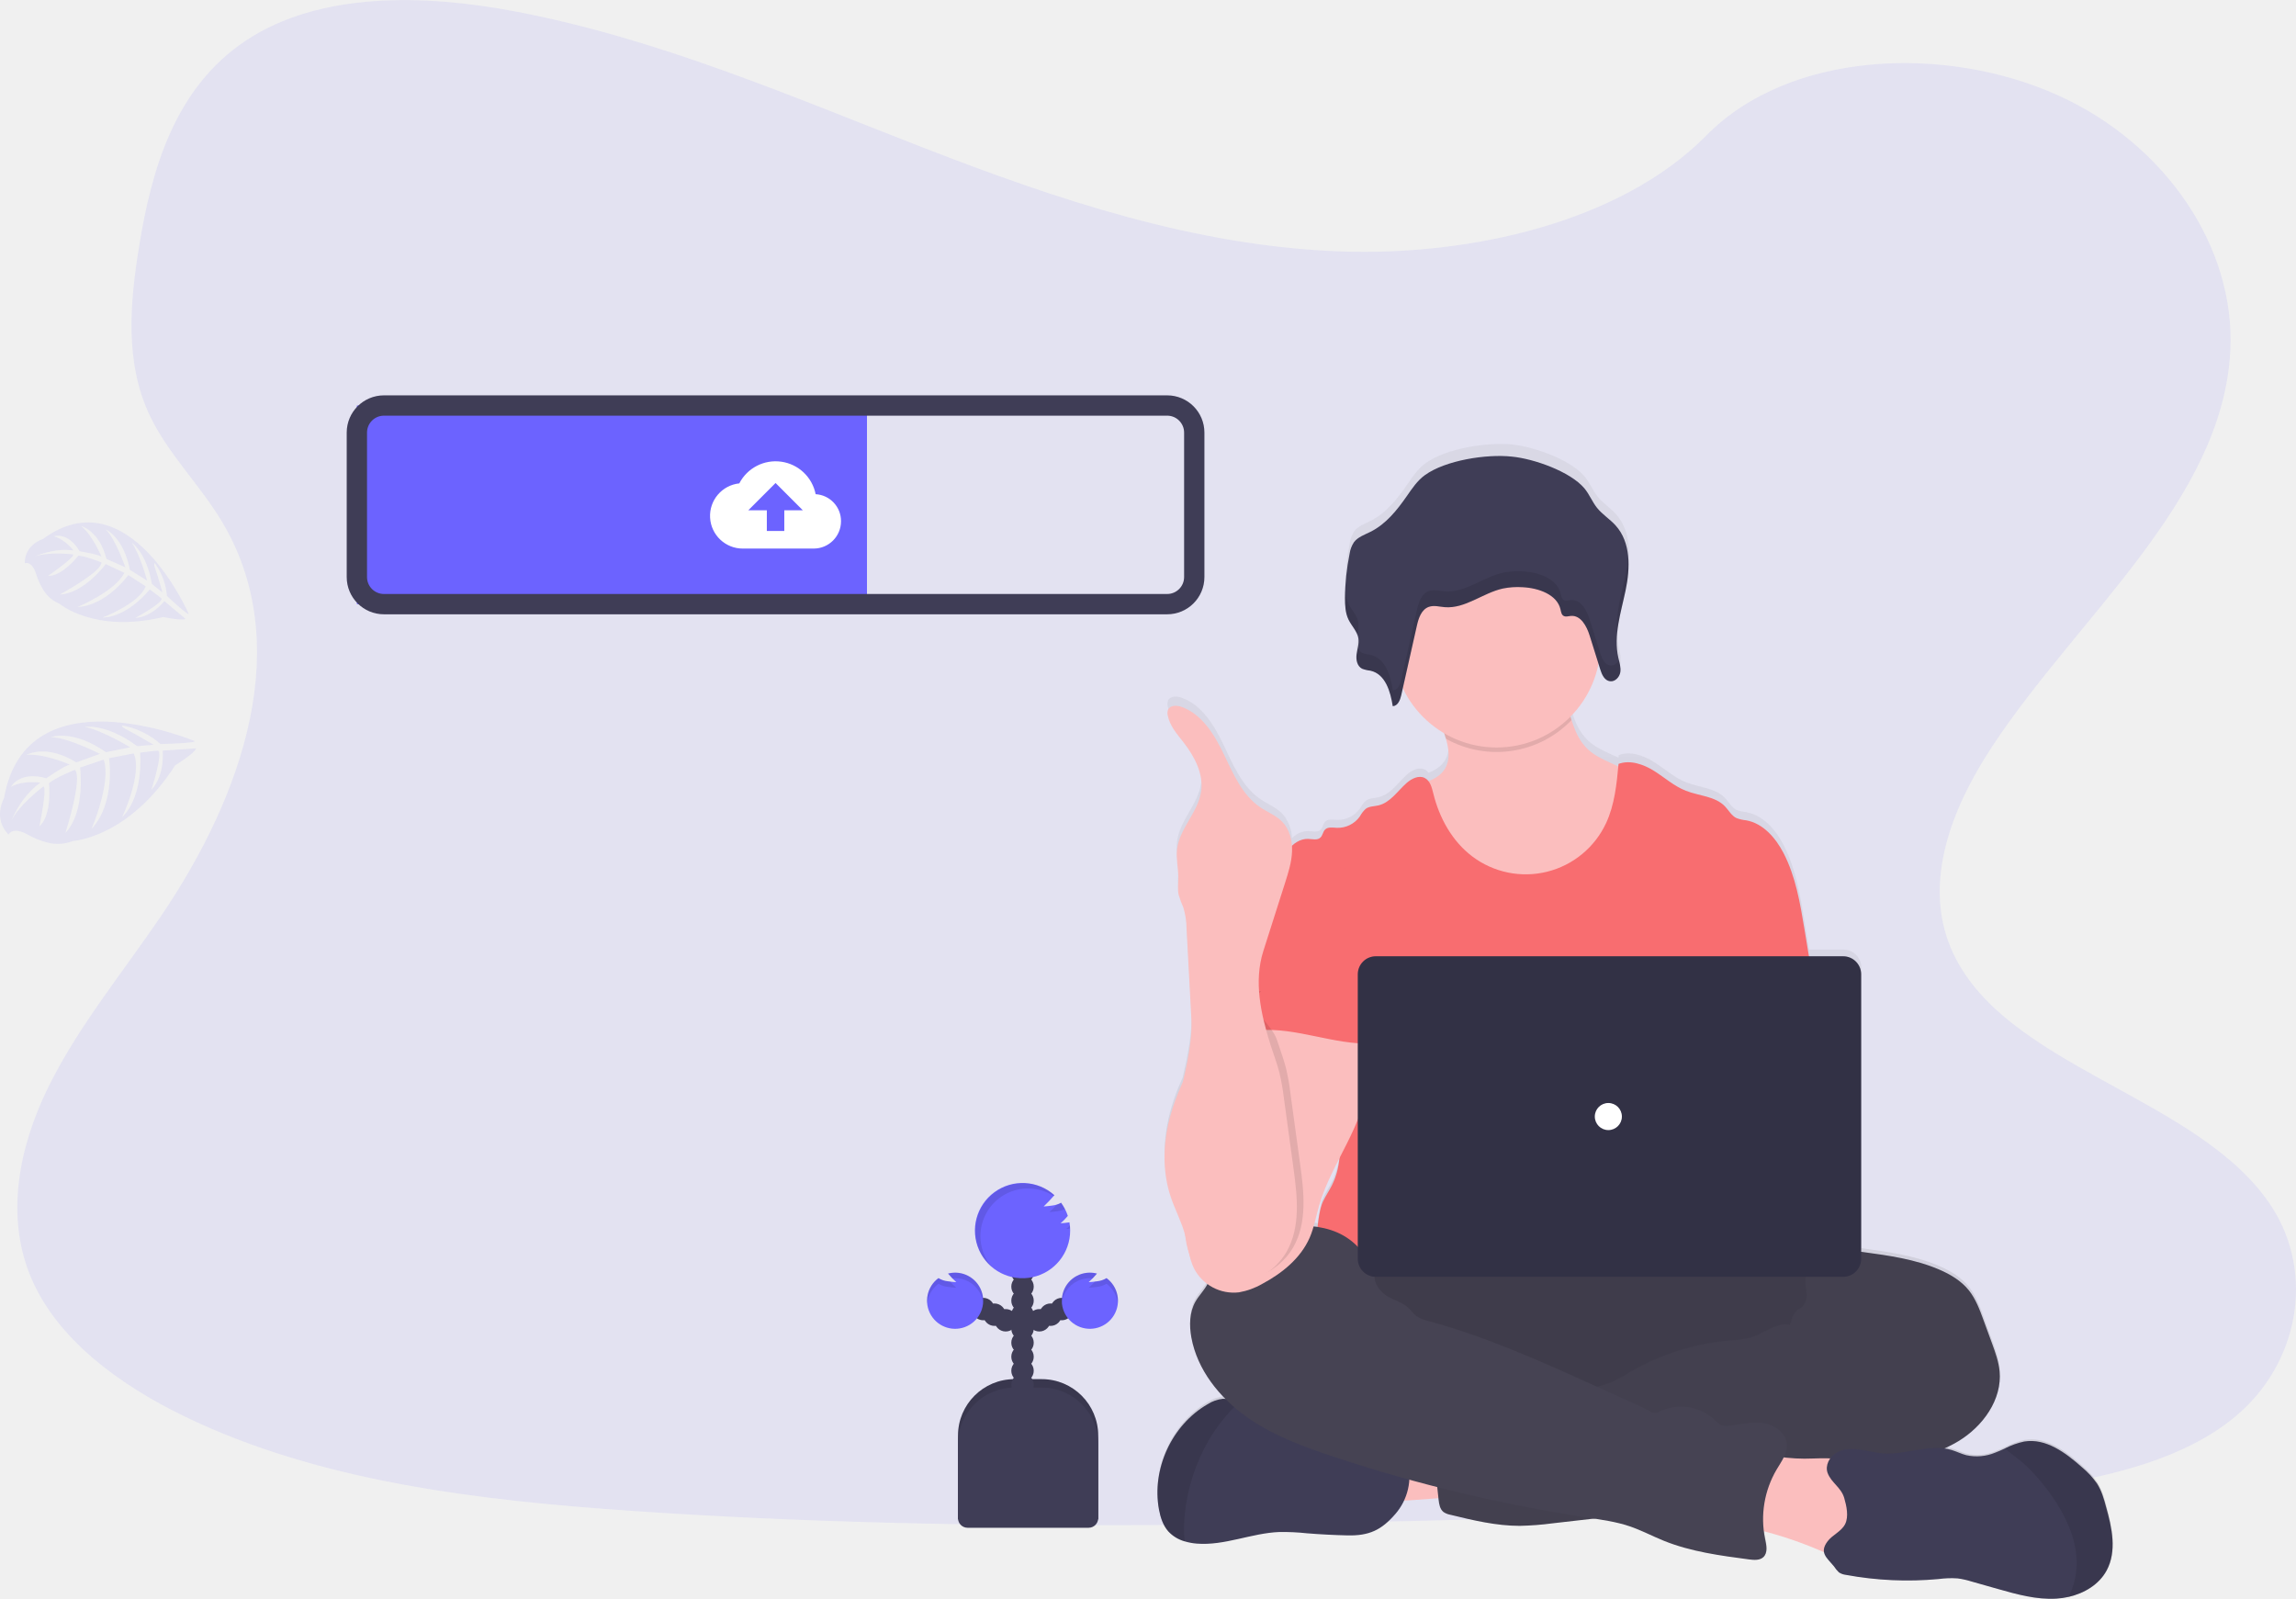
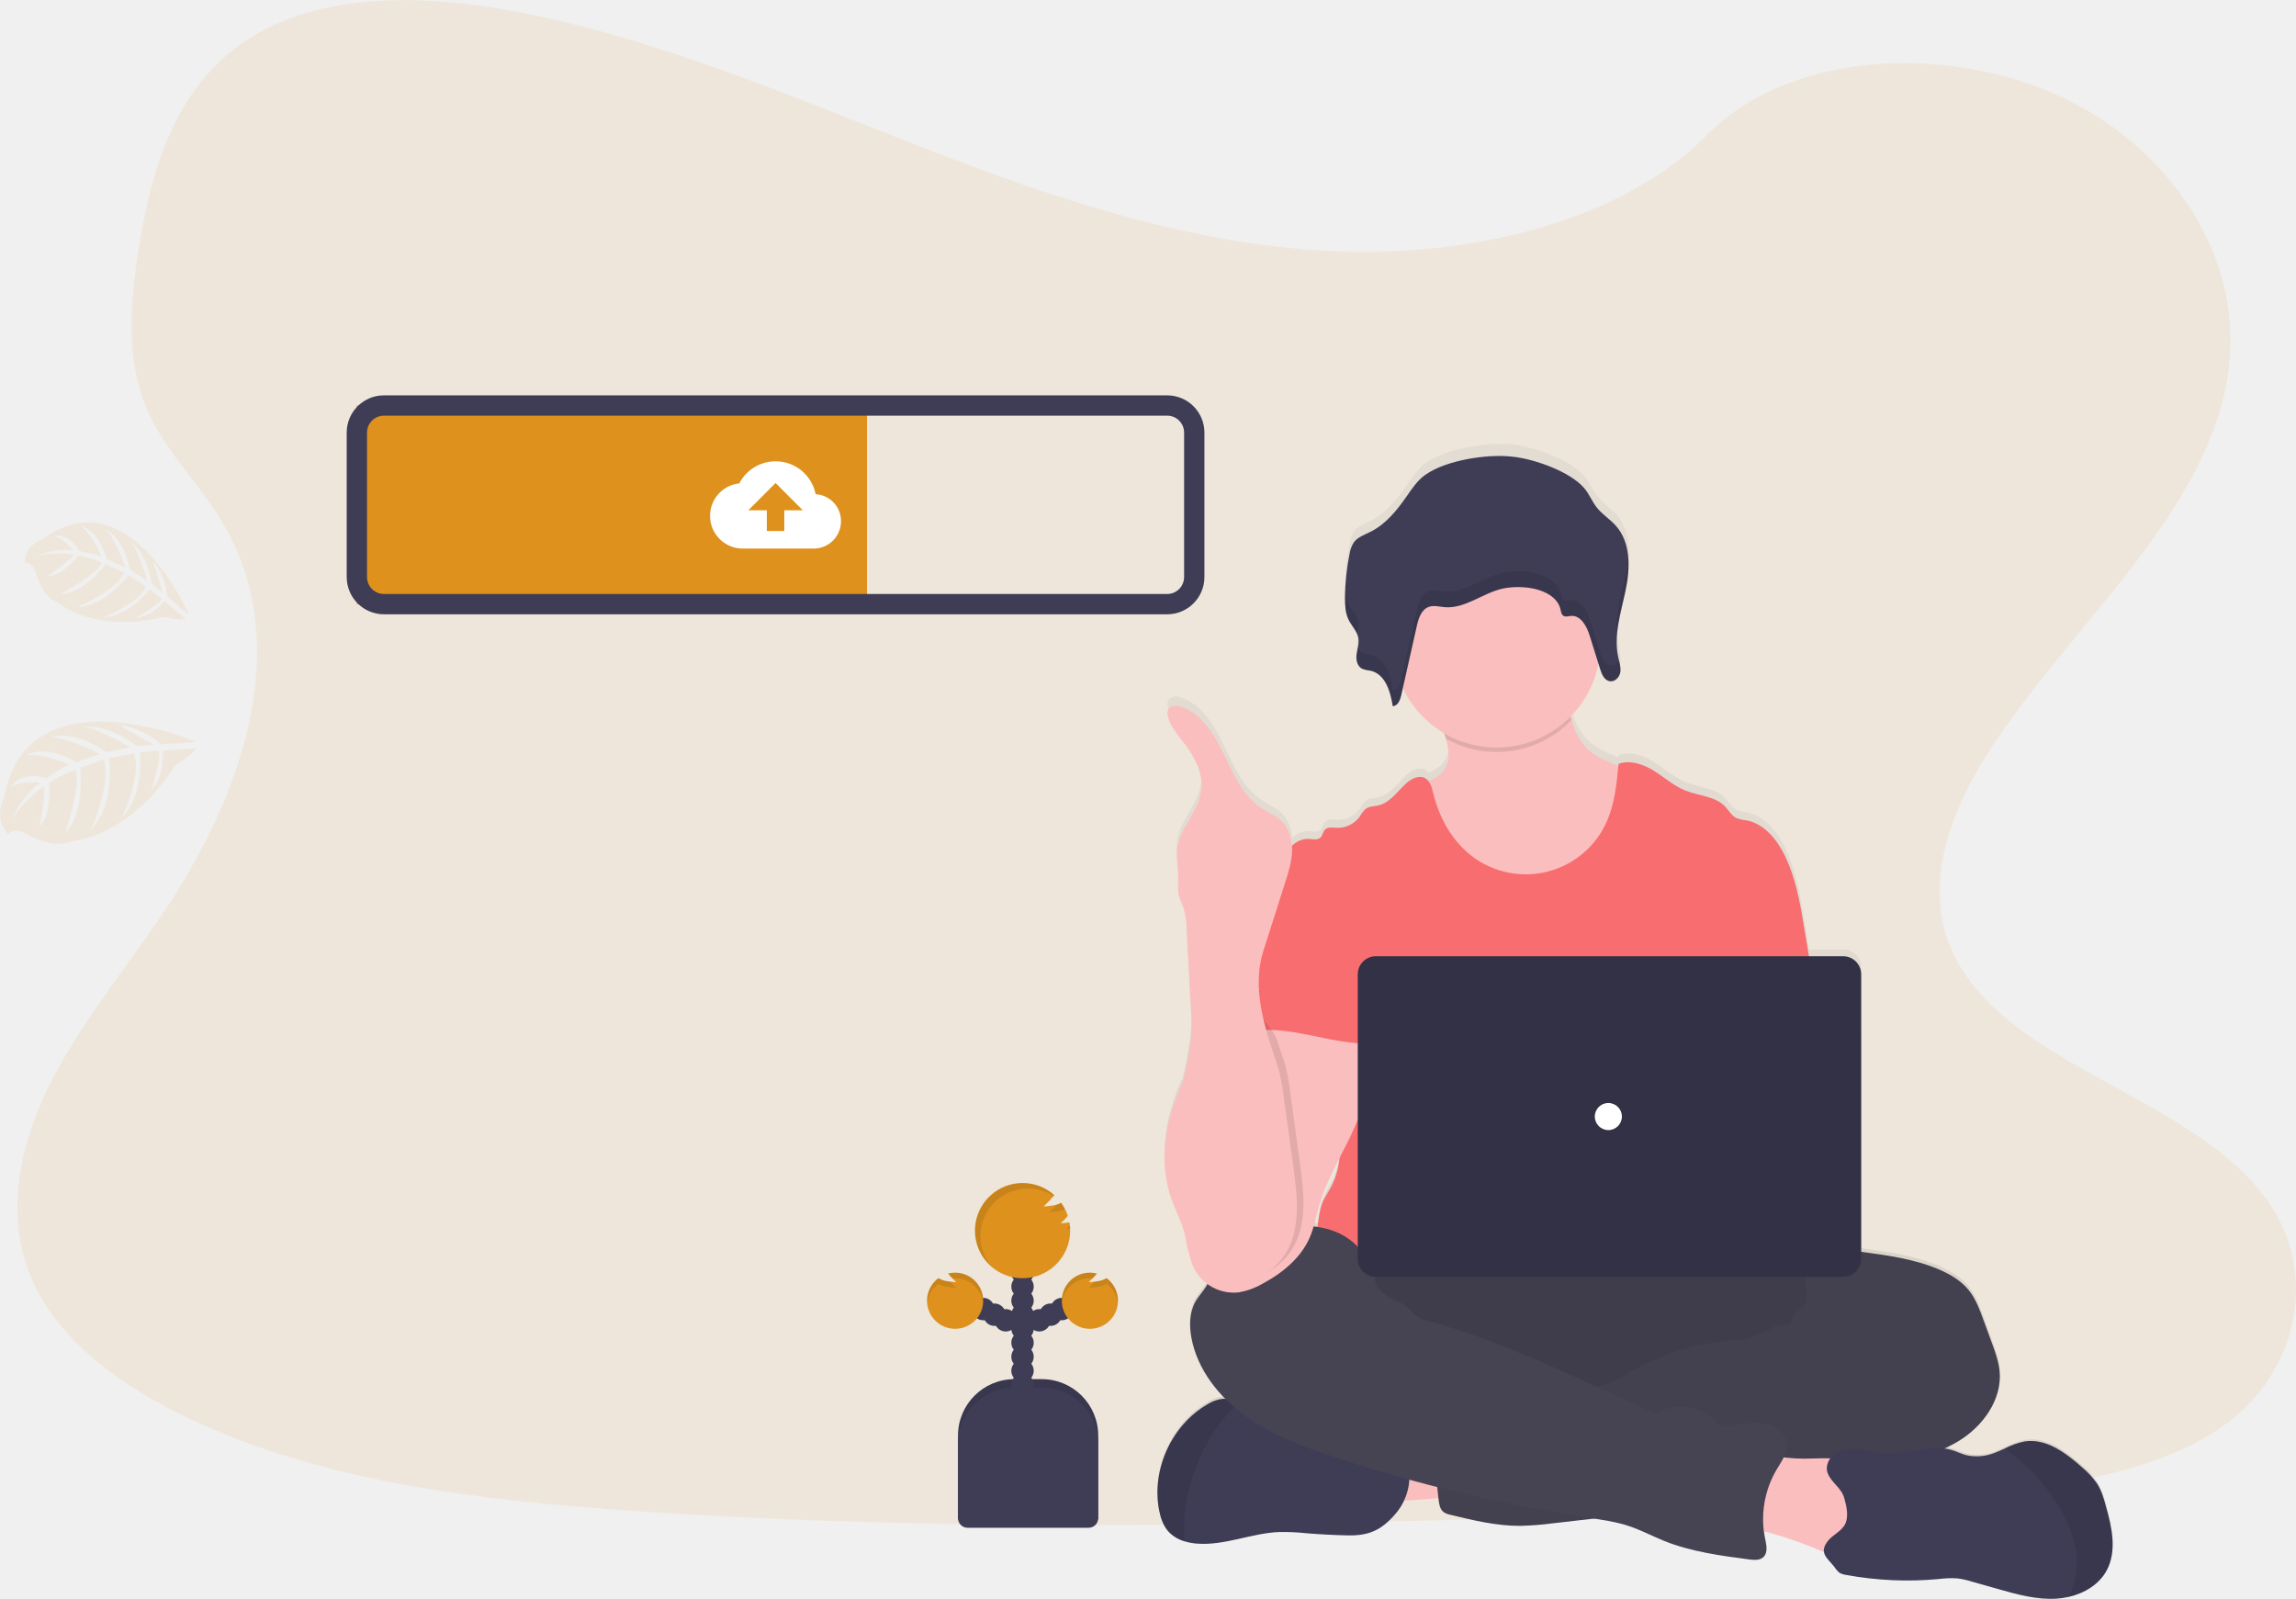
<svg xmlns="http://www.w3.org/2000/svg" id="f1903550-5374-4fc8-959e-1f31e4981ba4" data-name="Layer 1" width="1017.23" height="708.31" viewBox="0 0 1017.23 708.31">
  <defs>
    <linearGradient id="ae8f1d99-169f-42eb-bca8-084a90728b1c" x1="815.82" y1="804.15" x2="815.82" y2="292.5" gradientUnits="userSpaceOnUse">
      <stop offset="0" stop-color="gray" stop-opacity="0.25" />
      <stop offset="0.54" stop-color="gray" stop-opacity="0.12" />
      <stop offset="1" stop-color="gray" stop-opacity="0.1" />
    </linearGradient>
  </defs>
-   <path d="M685.63,207.25c-64.72-2.25-126.36-23.14-185.23-46S383.24,113.06,320.07,101c-40.63-7.79-87.09-8.89-119.83,12.89-31.5,21-41.68,57.15-47.16,90.72-4.11,25.27-6.54,51.85,4.75,75.5,7.83,16.42,21.74,30.22,31.36,45.95,33.46,54.72,9.81,122.2-26.46,175.63-17,25.06-36.74,49-49.87,75.66s-19.2,57.25-7.72,84.47c11.39,27,38.52,47.24,67.9,61.49,59.69,28.94,130,37.23,198.62,41.92,151.82,10.39,304.46,5.89,456.68,1.39,56.34-1.67,112.92-3.36,168.34-12.07,30.78-4.84,62.56-12.52,84.9-31,28.36-23.53,35.39-63.38,16.39-92.88-31.88-49.49-120-61.79-142.31-114.9-12.27-29.23.33-61.8,18.15-88.91,38.24-58.17,102.33-109.19,105.71-175.68,2.32-45.66-28.49-91.39-76.13-113-49.94-22.65-119.18-19.8-156,17.69C809.43,194.38,742.77,209.23,685.63,207.25Z" transform="translate(-91.39 -95.85)" fill="#6c63ff" opacity="0.1" />
+   <path d="M685.63,207.25c-64.72-2.25-126.36-23.14-185.23-46S383.24,113.06,320.07,101c-40.63-7.79-87.09-8.89-119.83,12.89-31.5,21-41.68,57.15-47.16,90.72-4.11,25.27-6.54,51.85,4.75,75.5,7.83,16.42,21.74,30.22,31.36,45.95,33.46,54.72,9.81,122.2-26.46,175.63-17,25.06-36.74,49-49.87,75.66s-19.2,57.25-7.72,84.47c11.39,27,38.52,47.24,67.9,61.49,59.69,28.94,130,37.23,198.62,41.92,151.82,10.39,304.46,5.89,456.68,1.39,56.34-1.67,112.92-3.36,168.34-12.07,30.78-4.84,62.56-12.52,84.9-31,28.36-23.53,35.39-63.38,16.39-92.88-31.88-49.49-120-61.79-142.31-114.9-12.27-29.23.33-61.8,18.15-88.91,38.24-58.17,102.33-109.19,105.71-175.68,2.32-45.66-28.49-91.39-76.13-113-49.94-22.65-119.18-19.8-156,17.69C809.43,194.38,742.77,209.23,685.63,207.25Z" transform="translate(-91.39 -95.85)" fill="#de911d" opacity="0.1" />
  <g opacity="0.1">
-     <path d="M177.74,424.21S103,392.77,93.17,449.46c0,0-5.11,8.84,2,16.14,0,0,1.53-3.92,8.75.13a37.17,37.17,0,0,0,8.16,3.32,18.36,18.36,0,0,0,11.62-.62h0s24.59-1.33,45.27-33.5c0,0,8.87-5.48,9.31-7.54l-14.82,1s1.14,10.85-5,17.36c0,0,5.44-16.84,2.83-17.31-.53-.1-7.83.86-7.83.86s1.89,18.87-8,28.63c0,0,9.18-19.19,5.19-28.29l-10.94,2.11s3,19.85-7.82,31.39c0,0,8.9-20.4,5.46-30.76l-10.47,3.52s2.52,19.41-6.53,29c0,0,7.9-24.61,4.18-28,0,0-9.42,3.82-11.43,6,0,0,1.49,14-4.26,19.05,0,0,3.53-17,1.78-17.7,0,0-10.94,8.24-14.28,15.35,0,0,4.16-10.86,12.91-17,0,0-7.35-1.24-13,1.83,0,0,3.78-7.21,15.65-3.79,0,0,8.79-6.09,10.55-6,0,0-11.23-5-19.34-4.38,0,0,8.7-5,22.08,3.35l10.45-3.77s-14.5-7.43-21.76-7.4c0,0,9.66-3.74,24.47,6.66l10.7-2.18s-12-7.35-20.09-9.06c0,0,9.7-1.54,23.18,8.55l7.31-.61s-8.85-5.22-11.53-6.49-2.56-2.09-2.56-2.09a34.89,34.89,0,0,1,17.16,8.26S177.68,425.14,177.74,424.21Z" transform="translate(-91.39 -95.85)" fill="#6c63ff" />
+     <path d="M177.74,424.21S103,392.77,93.17,449.46c0,0-5.11,8.84,2,16.14,0,0,1.53-3.92,8.75.13a37.17,37.17,0,0,0,8.16,3.32,18.36,18.36,0,0,0,11.62-.62h0s24.59-1.33,45.27-33.5c0,0,8.87-5.48,9.31-7.54l-14.82,1s1.14,10.85-5,17.36c0,0,5.44-16.84,2.83-17.31-.53-.1-7.83.86-7.83.86s1.89,18.87-8,28.63c0,0,9.18-19.19,5.19-28.29l-10.94,2.11s3,19.85-7.82,31.39c0,0,8.9-20.4,5.46-30.76l-10.47,3.52s2.52,19.41-6.53,29c0,0,7.9-24.61,4.18-28,0,0-9.42,3.82-11.43,6,0,0,1.49,14-4.26,19.05,0,0,3.53-17,1.78-17.7,0,0-10.94,8.24-14.28,15.35,0,0,4.16-10.86,12.91-17,0,0-7.35-1.24-13,1.83,0,0,3.78-7.21,15.65-3.79,0,0,8.79-6.09,10.55-6,0,0-11.23-5-19.34-4.38,0,0,8.7-5,22.08,3.35l10.45-3.77s-14.5-7.43-21.76-7.4c0,0,9.66-3.74,24.47,6.66l10.7-2.18s-12-7.35-20.09-9.06c0,0,9.7-1.54,23.18,8.55l7.31-.61s-8.85-5.22-11.53-6.49-2.56-2.09-2.56-2.09a34.89,34.89,0,0,1,17.16,8.26S177.68,425.14,177.74,424.21Z" transform="translate(-91.39 -95.85)" fill="#de911d" />
  </g>
  <g opacity="0.1">
-     <path d="M175,367.85s-26.51-61.27-64.63-33.17c0,0-8.06,2.34-8,10.7,0,0,3.14-1.46,5.13,5.07a30.1,30.1,0,0,0,3,6.61,15,15,0,0,0,7.25,6.25h0s15.37,13.22,46,5.89c0,0,8.4,1.79,9.83.83l-9.36-7.87s-5.51,7.1-12.89,7.44c0,0,12.83-6.9,11.55-8.67-.26-.36-5.15-3.94-5.15-3.94s-9.62,12.28-21,12.47c0,0,16.39-6.18,19.2-13.85l-7.7-5s-9.54,13.49-22.53,14.19c0,0,16.91-7.05,20.77-15.17l-8.23-3.87s-9.56,13-20.37,13.49c0,0,18.72-10.12,18.43-14.25,0,0-7.77-3.1-10.24-2.92,0,0-7.07,9.15-13.38,8.89,0,0,11.79-8.09,11.15-9.5,0,0-11.2-1.34-17.23,1,0,0,8.66-4.08,17.35-2.74,0,0-3.66-4.93-8.75-6.3,0,0,6.36-2.13,11.46,6.65,0,0,8.68,1.4,9.7,2.44,0,0-3.81-9.39-9-13.62,0,0,8,2,11.2,14.57l8.36,3.71s-4.38-12.68-8.72-16.79c0,0,7.87,3.28,10.75,17.9l7.6,4.79s-2.94-11.2-6.77-16.83c0,0,6.64,4.62,8.89,18.29l4.7,3.8s-2.29-8.14-3.16-10.42-.33-2.7-.33-2.7a28.65,28.65,0,0,1,5.49,14.68S174.41,368.36,175,367.85Z" transform="translate(-91.39 -95.85)" fill="#6c63ff" />
+     <path d="M175,367.85s-26.51-61.27-64.63-33.17c0,0-8.06,2.34-8,10.7,0,0,3.14-1.46,5.13,5.07a30.1,30.1,0,0,0,3,6.61,15,15,0,0,0,7.25,6.25h0s15.37,13.22,46,5.89c0,0,8.4,1.79,9.83.83l-9.36-7.87s-5.51,7.1-12.89,7.44c0,0,12.83-6.9,11.55-8.67-.26-.36-5.15-3.94-5.15-3.94s-9.62,12.28-21,12.47c0,0,16.39-6.18,19.2-13.85l-7.7-5s-9.54,13.49-22.53,14.19c0,0,16.91-7.05,20.77-15.17l-8.23-3.87s-9.56,13-20.37,13.49c0,0,18.72-10.12,18.43-14.25,0,0-7.77-3.1-10.24-2.92,0,0-7.07,9.15-13.38,8.89,0,0,11.79-8.09,11.15-9.5,0,0-11.2-1.34-17.23,1,0,0,8.66-4.08,17.35-2.74,0,0-3.66-4.93-8.75-6.3,0,0,6.36-2.13,11.46,6.65,0,0,8.68,1.4,9.7,2.44,0,0-3.81-9.39-9-13.62,0,0,8,2,11.2,14.57l8.36,3.71s-4.38-12.68-8.72-16.79c0,0,7.87,3.28,10.75,17.9l7.6,4.79s-2.94-11.2-6.77-16.83c0,0,6.64,4.62,8.89,18.29l4.7,3.8s-2.29-8.14-3.16-10.42-.33-2.7-.33-2.7a28.65,28.65,0,0,1,5.49,14.68S174.41,368.36,175,367.85Z" transform="translate(-91.39 -95.85)" fill="#de911d" />
  </g>
  <path d="M1024.66,763c-1-3.62-2-7.29-4-10.44a36.28,36.28,0,0,0-6.56-7.17c-7.25-6.59-16.16-13.28-25.77-11.61a34,34,0,0,0-8.56,3.12c-1.4.65-2.81,1.3-4.25,1.85a21.2,21.2,0,0,1-12.83,1.12c-2.2-.59-4.25-1.65-6.42-2.31a20.72,20.72,0,0,0-3.16-.68,58.18,58.18,0,0,0,6.1-3.21C970,727,978.61,715,977.4,702.3c-.4-4.3-1.88-8.41-3.34-12.46q-1.92-5.31-3.85-10.63c-1.66-4.61-3.37-9.3-6.41-13.13-3.38-4.26-8.18-7.15-13.14-9.31-10.66-4.63-22.31-6.26-33.81-7.84l-.8-.11V524.58a8,8,0,0,0-8-8.05H892.92q-1-6.12-2-12.23c-1.91-11.61-3.88-23.45-9.23-33.91-3.5-6.85-9.08-13.37-16.59-14.72a16.54,16.54,0,0,1-4.32-1c-2.2-1.08-3.4-3.48-5.1-5.26-4.36-4.57-11.45-4.64-17.3-7-5.16-2.05-9.38-5.92-14.08-8.89s-10.55-5.09-15.76-3.15c0,.38-.07.75-.11,1.13L805.09,430c-3.6-1.66-7.28-3.38-10.17-6.12-3.72-3.51-5.7-8.14-7.24-13.08-.16-.52-.31-1-.46-1.55a46.53,46.53,0,0,0,12.44-23.77c.27.87.55,1.75.82,2.63a13.88,13.88,0,0,0,1,2.59,6.86,6.86,0,0,0,.47.79,5.1,5.1,0,0,0,1.22,1.27,3.41,3.41,0,0,0,1.61.63,3,3,0,0,0,.84,0,4.62,4.62,0,0,0,3.36-2.87,6,6,0,0,0,.35-1.22,6.31,6.31,0,0,0,.07-.76c0-.08,0-.16,0-.24s0-.35,0-.52,0-.19,0-.28,0-.34,0-.5l0-.26c0-.2-.06-.4-.1-.59s0-.11,0-.16c-.05-.26-.11-.51-.16-.77a1,1,0,0,1,0-.17l-.15-.63-.09-.38,0-.1h0c-.1-.39-.19-.79-.28-1.19a34.44,34.44,0,0,1-.55-10.57,114.49,114.49,0,0,1,2.86-15.36l.21-.91.24-1.06c.16-.72.31-1.44.46-2.16v0c.13-.61.25-1.23.36-1.85s.19-1.09.27-1.64c0-.07,0-.13,0-.2a47.52,47.52,0,0,0,.49-11.28h0c-.47-5.23-2.09-10.18-5.65-14.13-2.51-2.79-5.81-4.85-8.14-7.78-2.19-2.75-3.42-6.13-5.68-8.82-6.25-7.46-22.28-13.21-32.12-14.21-11.27-1.14-29.48,1.74-38.56,8.4-3.36,2.46-5.66,6-8,9.37-4.3,6.26-9.19,12.5-16.08,16-2.61,1.32-5.59,2.32-7.32,4.62a12.59,12.59,0,0,0-2,5.19,102.21,102.21,0,0,0-2.06,19.8,24.41,24.41,0,0,0,1.1,8.6c.14.38.31.77.49,1.14h0c.16.33.34.66.53,1l.12.21a41.55,41.55,0,0,1,3.21,5.45,7.9,7.9,0,0,1,.48,1.66,12.29,12.29,0,0,1-.28,4.39h0c0,.22-.08.43-.13.64l-.09.46c0,.14,0,.29-.08.43q-.12.65-.21,1.29c0,.3-.06.61-.07.92a7.51,7.51,0,0,0,.69,3.6,4.58,4.58,0,0,0,.47.76,4,4,0,0,0,1.35,1.15,15.14,15.14,0,0,0,3.7.88c3.74.84,6.08,3.7,7.6,7.21a25.46,25.46,0,0,1,.89,2.41,42.63,42.63,0,0,1,1.4,6.27c1.7-.09,2.69-1.59,3.29-3.23a15.2,15.2,0,0,0,.47-1.65c.23-1.05.46-2.1.7-3.15a46.49,46.49,0,0,0,18.26,20.12c.28.82.55,1.65.8,2.49,1.31,4.53,1.94,9.28-.33,13.24-1.62,2.81-4.35,4.55-7.39,5.75a4.89,4.89,0,0,0-1.65-1.41c-2.64-1.32-5.8.29-8,2.26-4,3.62-7.26,8.81-12.53,10-1.9.44-4,.35-5.59,1.51a12.92,12.92,0,0,0-2.59,3.41,11.93,11.93,0,0,1-10.24,5.1c-1.83-.09-4-.51-5.25.83-.93,1-1,2.59-2,3.54-1.35,1.32-3.54.67-5.42.59a10,10,0,0,0-7.25,3.14,17.06,17.06,0,0,0-4.36-10.9c-2.7-2.78-6.45-4.21-9.65-6.39-8-5.44-12-15-16.17-23.76s-9.67-18-18.77-21.19c-2.09-.74-5-.8-5.94,1.23a4.43,4.43,0,0,0-.15,2.65c.88,4.66,4.2,8.4,7.07,12.15,4.83,6.32,8.88,14.05,7.71,21.95-1.37,9.35-9.7,16.61-10.7,26-.44,4.14.61,8.3.6,12.46,0,2.6-.41,5.23.15,7.76a52.63,52.63,0,0,0,2.11,5.65,33.09,33.09,0,0,1,1.38,9.31q1.06,19.88,2.11,39.77c.53,9.89-1.63,19.65-3.81,29.38a92.19,92.19,0,0,0-6.26,18c-2.46,10.83-2.53,22.37,1,32.91,1.89,5.73,4.79,11.1,6.34,16.93,0,.13.06.25.09.37.15,1.24.32,2.48.55,3.71a35.66,35.66,0,0,0,1.11,4.2,29.93,29.93,0,0,0,2.2,6.87,19.22,19.22,0,0,0,6,7c-1.44,2.82-3.77,5.09-5.32,7.85-2.7,4.78-2.81,10.65-1.83,16.07,1.89,10.46,7.54,19.81,15,27.41a8.68,8.68,0,0,0-1,0,15.68,15.68,0,0,0-6.84,2.45c-15.79,9.23-24.82,29-21.52,47.1.65,3.54,1.78,7.12,4.14,9.81a15.56,15.56,0,0,0,7.29,4.47,25.29,25.29,0,0,0,5.37,1c12.31,1,24.23-4.71,36.57-5.19a98.49,98.49,0,0,1,12.25.57q8.91.74,17.86.94c9.69.23,15.15-2.35,21.34-9.6a25.88,25.88,0,0,0,3.77-5.94c5.26-.3,11.07-.76,15.28-1.11l.06.59c.23,2,.58,4.3,2.18,5.57a7.79,7.79,0,0,0,3,1.22c10.11,2.49,20.34,5,30.74,5a129.72,129.72,0,0,0,14.6-1.13l18.3-2.11a93.21,93.21,0,0,1,15.71,3.42c5.28,1.8,10.22,4.47,15.38,6.57,12,4.87,24.92,6.61,37.71,8.31,2.18.29,4.68.49,6.3-1,2.08-2,1.38-5.35.8-8.15-.24-1.14-.42-2.3-.57-3.46a173.5,173.5,0,0,1,25.26,8.77l1.44.63c.41,2.18,2.43,3.93,4.36,6.28a15.9,15.9,0,0,0,2.21,2.73,7.25,7.25,0,0,0,3.17,1.15,148.12,148.12,0,0,0,41,1.85,42,42,0,0,1,8.45-.29,35.64,35.64,0,0,1,6.1,1.38l11.58,3.31c8.53,2.45,17.28,4.92,26.13,4.37a34.71,34.71,0,0,0,5.34-.77c7-1.62,13.53-5.54,16.89-11.84C1029.42,782.89,1027.23,772.36,1024.66,763ZM685,606.59a36.39,36.39,0,0,1-3.34,12.51c-1.24,2.51-2.84,4.82-4,7.34-1.1,2.28-1.92,6.59-2.41,11.32-.6-.1-1.21-.19-1.81-.26.89-3.12,1.56-6.32,2.45-9.45C678,620.61,681.47,613.58,685,606.59Z" transform="translate(-91.39 -95.85)" fill="url(#ae8f1d99-169f-42eb-bca8-084a90728b1c)" />
  <path d="M700.41,760.39c-2.11-4.8-4.11-10.32-2-15.12a12.85,12.85,0,0,1,6.65-6.25,32,32,0,0,1,9-2.22,125.61,125.61,0,0,1,29.26-.4c.71,5.62-.79,11.32-2.08,16.75-1.17,5-1.84,5.74-7,6C730.9,759.33,701.2,762.16,700.41,760.39Z" transform="translate(-91.39 -95.85)" fill="#fbbebe" />
  <ellipse cx="698.07" cy="592.16" rx="143" ry="40" fill="#464353" />
  <ellipse cx="698.07" cy="592.16" rx="143" ry="40" opacity="0.1" />
  <path d="M815.1,476.85a44.49,44.49,0,0,1-22.94,20.84A57.58,57.58,0,0,1,774,501.15c-6.79.31-13.72-.13-20.1-2.45-8.56-3.1-15.67-9.44-21-16.83s-9-15.83-12.19-24.34c-1.68-4.43-3.28-9.15-2.49-13.83,5.15-1.17,10.79-2.89,13.45-7.46,2.27-3.92,1.64-8.62.33-13.1-.37-1.27-.8-2.53-1.23-3.74-1-2.9-4.45-8.41-2.05-10.89,1.53-1.57,7.94-2.37,10.15-3.39,6.81-3.14,13.09-7.68,20.57-9.17,6.47-1.29,13.15-.08,19.61,1.26a6.45,6.45,0,0,1,2.42.87,5.82,5.82,0,0,1,1.8,2.7c1.84,4.48,2.92,9.43,4.4,14.1,1.54,4.89,3.52,9.48,7.23,12.95,2.89,2.71,6.57,4.41,10.17,6.06l8.86,4.06a11.65,11.65,0,0,1,4.19,2.71,10.61,10.61,0,0,1,2,5.44A50.82,50.82,0,0,1,815.1,476.85Z" transform="translate(-91.39 -95.85)" fill="#fbbebe" />
  <path d="M787.63,414.88A46,46,0,0,1,732,423.14c-.37-1.27-.8-2.53-1.23-3.74-1-2.9-4.45-8.41-2.05-10.89,1.53-1.57,7.94-2.37,10.15-3.39,6.81-3.14,13.09-7.68,20.57-9.17,6.47-1.29,13.15-.08,19.61,1.26a6.45,6.45,0,0,1,2.42.87,5.82,5.82,0,0,1,1.8,2.7C785.07,405.26,786.15,410.21,787.63,414.88Z" transform="translate(-91.39 -95.85)" opacity="0.1" />
  <circle cx="663.07" cy="285.16" r="46" fill="#fbbebe" />
  <path d="M894.61,530.3l-3.78-22.9c-1.91-11.49-3.88-23.2-9.22-33.55-3.51-6.78-9.08-13.24-16.59-14.58a16.05,16.05,0,0,1-4.32-1c-2.2-1.06-3.4-3.44-5.09-5.2-4.36-4.52-11.46-4.59-17.3-6.89-5.16-2-9.38-5.85-14.08-8.79s-10.55-5-15.75-3.12c-.84,8.95-1.73,18.1-5.53,26.25a39.28,39.28,0,0,1-59.26,14.76c-8.91-6.71-14.62-17.06-17.28-27.89-.65-2.64-1.39-5.67-3.82-6.88-2.63-1.32-5.79.28-8,2.22-4.05,3.59-7.27,8.73-12.53,9.94-1.9.44-4,.35-5.58,1.5a12.7,12.7,0,0,0-2.6,3.37,12,12,0,0,1-10.23,5.06c-1.83-.09-4-.51-5.25.82-.93,1-1,2.56-2,3.49-1.35,1.31-3.54.67-5.42.6-3.56-.15-6.87,2.13-8.91,5s-3,6.42-4,9.86c10.93,24.34,20.93,48.71,31.86,73.05a6.23,6.23,0,0,1,.79,3,7.31,7.31,0,0,1-1.36,3c-5.36,8.61-5.19,19.44-4.6,29.56s1.31,20.81-3.21,29.88c-1.23,2.49-2.83,4.77-4,7.26-2.74,5.64-3.73,23.68-2.13,29.74h226c-4.31-11.85-2.67-35.63-1.77-48.21.63-8.8-1-17.59-1.7-26.39C896.48,565.29,897.58,548.24,894.61,530.3Z" transform="translate(-91.39 -95.85)" fill="#f86d70" />
  <path d="M906.18,650.86c3.33-1.27,7-.81,10.57-.33,11.49,1.57,23.15,3.18,33.8,7.77,5,2.14,9.76,5,13.14,9.21,3,3.79,4.75,8.43,6.41,13L973.94,691c1.46,4,2.94,8.08,3.35,12.33,1.2,12.59-7.41,24.46-18.24,31s-23.58,8.87-36,11.31-24.89,5.14-37.26,8a150,150,0,0,1-17.53,3.45c-13.24,1.5-27.08-.71-39.66,3.67-5,1.75-9.91,4.35-15.1,5.56A93.93,93.93,0,0,1,803.07,768l-23.81,2.72a129.89,129.89,0,0,1-14.6,1.12c-10.4,0-20.63-2.46-30.73-4.92a7.77,7.77,0,0,1-3-1.21c-1.6-1.26-1.95-3.49-2.18-5.51q-1.53-13.41-2.68-26.85c-.24-2.91-.42-6.06,1.17-8.51,2-3,5.9-3.94,9.46-4.52a246.88,246.88,0,0,1,45.68-3.17c5.81-5.81,15.39-5.84,23-9a68.39,68.39,0,0,0,8.11-4.41A106,106,0,0,1,858,689.67a41.45,41.45,0,0,0,9.11-1.3c5.89-1.83,11.26-6.81,17.31-5.59.75-2.07,1.27-4.84,3-6.26.86-.73,1.92-1.22,2.71-2,1.67-1.69,1.82-4.35,1.57-6.71s-.81-4.78-.2-7.08a9.79,9.79,0,0,1,1.11-2.47C895.62,653,900.15,650.36,906.18,650.86Z" transform="translate(-91.39 -95.85)" fill="#464353" />
  <path d="M906.18,650.86c3.33-1.27,7-.81,10.57-.33,11.49,1.57,23.15,3.18,33.8,7.77,5,2.14,9.76,5,13.14,9.21,3,3.79,4.75,8.43,6.41,13L973.94,691c1.46,4,2.94,8.08,3.35,12.33,1.2,12.59-7.41,24.46-18.24,31s-23.58,8.87-36,11.31-24.89,5.14-37.26,8a150,150,0,0,1-17.53,3.45c-13.24,1.5-27.08-.71-39.66,3.67-5,1.75-9.91,4.35-15.1,5.56A93.93,93.93,0,0,1,803.07,768l-23.81,2.72a129.89,129.89,0,0,1-14.6,1.12c-10.4,0-20.63-2.46-30.73-4.92a7.77,7.77,0,0,1-3-1.21c-1.6-1.26-1.95-3.49-2.18-5.51q-1.53-13.41-2.68-26.85c-.24-2.91-.42-6.06,1.17-8.51,2-3,5.9-3.94,9.46-4.52a246.88,246.88,0,0,1,45.68-3.17c5.81-5.81,15.39-5.84,23-9a68.39,68.39,0,0,0,8.11-4.41A106,106,0,0,1,858,689.67a41.45,41.45,0,0,0,9.11-1.3c5.89-1.83,11.26-6.81,17.31-5.59.75-2.07,1.27-4.84,3-6.26.86-.73,1.92-1.22,2.71-2,1.67-1.69,1.82-4.35,1.57-6.71s-.81-4.78-.2-7.08a9.79,9.79,0,0,1,1.11-2.47C895.62,653,900.15,650.36,906.18,650.86Z" transform="translate(-91.39 -95.85)" opacity="0.05" />
  <path d="M709.61,766.57c-6.19,7.17-11.64,9.73-21.33,9.5q-8.94-.21-17.86-.93a100.2,100.2,0,0,0-12.24-.57c-12.34.48-24.25,6.13-36.56,5.14a25.92,25.92,0,0,1-5.37-1A15.63,15.63,0,0,1,609,774.3c-2.36-2.67-3.49-6.21-4.14-9.71-3.29-17.94,5.73-37.48,21.52-46.61a15.78,15.78,0,0,1,6.84-2.43,16.21,16.21,0,0,1,6.92,1.52l.15.06a52.33,52.33,0,0,1,17.14,11.44,9.66,9.66,0,0,0,2.62,2.11,9,9,0,0,0,3.09.58l13.14.83a31.14,31.14,0,0,1,6.6.91,52.46,52.46,0,0,1,6.94,3c7.07,3.16,14.91,4,22.55,5.22a3.37,3.37,0,0,1,2,.8,3.13,3.13,0,0,1,.62,1.3A25.51,25.51,0,0,1,709.61,766.57Z" transform="translate(-91.39 -95.85)" fill="#3f3d56" />
  <path d="M640.25,717.13a78.9,78.9,0,0,0-13.15,16.44,82.28,82.28,0,0,0-10.74,32.54,60.4,60.4,0,0,0-.11,12.61A15.63,15.63,0,0,1,609,774.3c-2.36-2.67-3.49-6.21-4.14-9.71-3.29-17.94,5.73-37.48,21.52-46.61a15.78,15.78,0,0,1,6.84-2.43,16.21,16.21,0,0,1,6.92,1.52Z" transform="translate(-91.39 -95.85)" opacity="0.1" />
  <path d="M894.74,742c7.35-.2,15.6-.57,21,4.38,5.15,4.68,5.83,12.4,6.17,19.35l.39,8.07c.12,2.46.22,5-.77,7.28-1.76,4-6.59,5.93-11,5.7s-8.46-2.16-12.49-3.9a175.7,175.7,0,0,0-34-10.71q.57-8.37,1.9-16.66c.61-3.83.71-10.24,3.27-13.42,2.71-3.36,6.24-1.54,9.92-.92A79.63,79.63,0,0,0,894.74,742Z" transform="translate(-91.39 -95.85)" fill="#fbbebe" />
  <path d="M700.52,660.92c0,1-1.57,0-1.71-1.07-1.1-8.09-7.52-14.76-15-18s-16-3.41-24.1-2.64c-12.25,1.16-25.95,5.85-30.48,17.3-1.06,2.68-1.54,5.58-2.84,8.15-1.44,2.82-3.79,5.07-5.35,7.81-2.69,4.74-2.8,10.55-1.83,15.91,2.61,14.3,12.39,26.53,24.24,35s25.7,13.53,39.51,18.09a685.19,685.19,0,0,0,112,26.75c6.16.93,12.38,1.79,18.28,3.77,5.28,1.77,10.22,4.42,15.38,6.5,12,4.82,24.91,6.54,37.7,8.23,2.18.28,4.68.48,6.29-1,2.08-1.93,1.39-5.29.8-8.06a43.35,43.35,0,0,1,5.09-30.74c2.14-3.6,4.92-7.29,4.52-11.46-.48-4.86-5.32-8.3-10.14-9.08s-9.72.37-14.56,1c-1.67.22-3.49.36-5-.49a9.89,9.89,0,0,1-1.94-1.72,21.93,21.93,0,0,0-25.54-3.57c-1.79,1-4.5-1.23-6.36-2.07L798.47,710c-24.16-10.93-48.44-21.91-74-28.83a15.54,15.54,0,0,1-5.7-2.37c-1.27-1-2.18-2.36-3.35-3.47-2.55-2.41-6.1-3.37-9.16-5.08S699.8,664.35,700.52,660.92Z" transform="translate(-91.39 -95.85)" fill="#464353" />
  <path d="M1024.71,791.61c-3.36,6.23-9.88,10.11-16.88,11.71a33.5,33.5,0,0,1-5.34.76c-8.85.55-17.59-1.9-26.12-4.32l-11.58-3.28a36.55,36.55,0,0,0-6.1-1.36,41.86,41.86,0,0,0-8.44.29,149.59,149.59,0,0,1-41-1.84,7.23,7.23,0,0,1-3.17-1.13,15.75,15.75,0,0,1-2.21-2.71c-3.15-3.79-6.54-6-2.81-11,2.15-2.9,6.14-4.35,7.81-7.68s.6-8.06-.39-11.5c-1.35-4.75-5.79-6.8-7.38-11.16-1.19-3.29.81-7.11,3.82-8.9s6.73-1.93,10.2-1.47,6.87,1.44,10.36,1.71c10.26.82,20.75-4.47,30.6-1.49,2.17.66,4.22,1.71,6.42,2.29a21.35,21.35,0,0,0,12.83-1.11c1.44-.54,2.85-1.19,4.25-1.83a34.23,34.23,0,0,1,8.55-3.09c9.61-1.65,18.52,5,25.77,11.49a36.44,36.44,0,0,1,6.55,7.1c2,3.12,3.06,6.75,4,10.33C1027.1,772.69,1029.29,783.11,1024.71,791.61Z" transform="translate(-91.39 -95.85)" fill="#3f3d56" />
  <path d="M1024.71,791.61c-3.36,6.23-9.88,10.11-16.88,11.71a32.69,32.69,0,0,0,3.55-17.16c-.6-9.51-4.78-18.47-10.11-26.37a93.4,93.4,0,0,0-11.14-13.57c-3.18-3.2-7.09-5.74-10.51-8.67a34.23,34.23,0,0,1,8.55-3.09c9.61-1.65,18.52,5,25.77,11.49a36.44,36.44,0,0,1,6.55,7.1c2,3.12,3.06,6.75,4,10.33C1027.1,772.69,1029.29,783.11,1024.71,791.61Z" transform="translate(-91.39 -95.85)" opacity="0.1" />
  <path d="M722.68,306.35c-3.36,2.43-5.66,5.92-8,9.27-4.31,6.19-9.19,12.37-16.08,15.82-2.61,1.31-5.59,2.3-7.32,4.58a12.34,12.34,0,0,0-1.95,5.13,101.65,101.65,0,0,0-2.06,19.6c0,3.28.14,6.66,1.59,9.64,1.37,2.8,3.84,5.17,4.35,8.22.39,2.38-.49,4.75-.8,7.14s.23,5.22,2.44,6.36a14.79,14.79,0,0,0,3.7.87c6.65,1.48,8.88,9.28,9.89,15.73,2.26-.13,3.28-2.72,3.75-4.83l6.93-30.81c.75-3.34,2-7.21,5.33-8.38,2.23-.77,4.67-.05,7,.15,9.15.75,16.89-6.32,25.84-8.27A33,33,0,0,1,766,356c7.06.35,15.27,3.25,16.77,9.84.25,1.07.4,2.35,1.4,2.88s2,.08,3.1,0c4.48-.45,7.12,4.59,8.41,8.71l4.7,15c.7,2.27,1.88,4.94,4.34,5.23,2.27.28,4.2-1.87,4.54-4s-.4-4.34-.89-6.48c-2.21-9.85,1.17-19.93,3.23-29.8s2.43-21.21-4.48-28.81c-2.51-2.75-5.81-4.8-8.15-7.7-2.18-2.72-3.41-6.06-5.67-8.73-6.25-7.37-22.28-13.06-32.11-14C750,296.91,731.76,299.76,722.68,306.35Z" transform="translate(-91.39 -95.85)" fill="#3f3d56" />
  <g opacity="0.1">
    <path d="M804.76,390.65c-2.46-.3-3.64-3-4.34-5.23q-2.35-7.51-4.7-15c-1.29-4.13-3.93-9.17-8.41-8.71-1,.11-2.18.52-3.1,0s-1.15-1.81-1.4-2.88c-1.5-6.6-9.71-9.49-16.77-9.84a33.43,33.43,0,0,0-8.71.57c-9,2-16.69,9-25.84,8.27-2.36-.19-4.8-.91-7-.14-3.37,1.16-4.58,5-5.33,8.38l-6.93,30.8c-.47,2.12-1.49,4.71-3.75,4.83-1-6.44-3.24-14.24-9.89-15.72a15.72,15.72,0,0,1-3.7-.87,4.34,4.34,0,0,1-1.93-2.15c-.18.93-.39,1.86-.51,2.79-.3,2.38.23,5.22,2.44,6.36a14.79,14.79,0,0,0,3.7.87c6.65,1.48,8.88,9.28,9.89,15.73,2.26-.13,3.28-2.72,3.75-4.83l6.93-30.81c.75-3.34,2-7.21,5.33-8.38,2.23-.77,4.67-.05,7,.15,9.15.75,16.89-6.32,25.84-8.27A33,33,0,0,1,766,356c7.06.35,15.27,3.25,16.77,9.84.25,1.07.4,2.35,1.4,2.88s2,.08,3.1,0c4.48-.45,7.12,4.59,8.41,8.71q2.34,7.51,4.7,15c.7,2.27,1.88,4.94,4.34,5.23,2.27.28,4.2-1.87,4.54-4a13.58,13.58,0,0,0-.6-5.31A4.13,4.13,0,0,1,804.76,390.65Z" transform="translate(-91.39 -95.85)" />
    <path d="M693.22,371.61c-.51-3.05-3-5.42-4.35-8.22a16.45,16.45,0,0,1-1.48-6c0,1.12-.1,2.24-.11,3.37,0,3.28.14,6.66,1.59,9.64,1.11,2.27,2.94,4.27,3.86,6.58A15.06,15.06,0,0,0,693.22,371.61Z" transform="translate(-91.39 -95.85)" />
    <path d="M811.64,350.33c-1.82,8.72-4.66,17.6-3.78,26.34.57-6.45,2.45-12.94,3.78-19.34a51,51,0,0,0,1.16-14.82A61.14,61.14,0,0,1,811.64,350.33Z" transform="translate(-91.39 -95.85)" />
  </g>
  <path d="M697.16,574.5c-1.21,19.86-15.78,36.27-21.33,55.37-1.38,4.78-2.21,9.74-4.19,14.29-4,9.15-12.23,15.79-21,20.47a31.54,31.54,0,0,1-10.34,3.76,19.82,19.82,0,0,1-19.91-10.59c-2.29-4.65-2.61-10-4-15-1.55-5.77-4.45-11.09-6.34-16.76-3.48-10.43-3.41-21.85-1-32.57a100,100,0,0,1,10.73-26.56c.7-1.23,1.41-2.45,2.14-3.66a83.18,83.18,0,0,1,6.93-10c6-7.23,13.71-12.79,21.34-18.27a5,5,0,0,1,2-1l.12,0a4.83,4.83,0,0,1,2.47.58A195.56,195.56,0,0,1,685.13,551c3.44,2.29,8.87,4.85,10.67,8.75S697.42,570.26,697.16,574.5Z" transform="translate(-91.39 -95.85)" fill="#fbbebe" />
  <path d="M657.46,483.11a10.35,10.35,0,0,0-2.22,3.55,167.86,167.86,0,0,0-14.1,57.62,5.76,5.76,0,0,1-.65,2.79,12.21,12.21,0,0,1-1.47,1.59,5.52,5.52,0,0,0,.94,8c1.65-3.11,5.6-4.12,9.11-4.39,16.81-1.33,33.23,6.49,50.09,5.9-1.19-4.11-2.9-8.06-3.87-12.22-4.29-18.47,6.41-38.58-.15-56.37-1.31-3.56-3.5-7.06-6.95-8.62a18.51,18.51,0,0,0-4.45-1.18c-4.26-.77-12.74-4.06-16.86-2.74-1.52.49-2.12,1.92-3.38,2.78C661.63,481.05,659.09,481.48,657.46,483.11Z" transform="translate(-91.39 -95.85)" fill="#f86d70" />
  <path d="M664.35,648.46a29.49,29.49,0,0,1-25,14.51,19.7,19.7,0,0,1-8-1.47c-6.39-2.82-10-9.8-11.34-16.66s-.92-13.94-1.87-20.87c-.76-5.52-2.38-10.88-3.22-16.39-2.06-13.63,2-27.09,4.89-40.66.7-1.23,1.41-2.45,2.14-3.66a83.18,83.18,0,0,1,6.93-10c6-7.23,13.71-12.79,21.34-18.27h-8a1.37,1.37,0,0,1,2.17.95c.79,7,10.66,14,12.81,20.8,1.33,4.18,2.93,8.28,4,12.54a100.47,100.47,0,0,1,1.92,11q2.13,15.53,4.24,31C669.13,623.87,670.65,637.48,664.35,648.46Z" transform="translate(-91.39 -95.85)" opacity="0.1" />
  <path d="M651.11,517.16l9.65-30.27c1.44-4.53,2.9-9.13,3.07-13.89s-1.08-9.75-4.41-13.15c-2.7-2.75-6.44-4.17-9.64-6.32-8-5.39-12-14.83-16.17-23.52s-9.66-17.78-18.76-21c-2.1-.74-5-.8-5.94,1.21a4.25,4.25,0,0,0-.15,2.62c.88,4.62,4.19,8.31,7.07,12,4.83,6.25,8.87,13.9,7.71,21.72-1.38,9.26-9.7,16.44-10.7,25.75-.44,4.1.61,8.21.6,12.34,0,2.56-.42,5.17.15,7.67A51.66,51.66,0,0,0,615.7,498a33.18,33.18,0,0,1,1.38,9.21l2.11,39.36c1.14,21.29-10.41,42-7.23,63,.84,5.51,2.46,10.87,3.22,16.39,1,6.93.53,14,1.87,20.87s5,13.84,11.34,16.66a19.7,19.7,0,0,0,8,1.47,29.49,29.49,0,0,0,25-14.51c6.3-11,4.78-24.59,3.06-37.13l-4.24-31a100.47,100.47,0,0,0-1.92-11c-1.06-4.26-2.66-8.36-4-12.54C650,545.11,646.79,530.74,651.11,517.16Z" transform="translate(-91.39 -95.85)" fill="#fbbebe" />
  <rect x="601.57" y="423.66" width="223" height="142" rx="7.97" fill="#3f3d56" />
  <rect x="601.57" y="423.66" width="223" height="142" rx="7.97" opacity="0.2" />
  <circle cx="712.57" cy="494.66" r="6" fill="#fff" />
  <path d="M449.44,611h12.11a25,25,0,0,1,25,25v37.11a0,0,0,0,1,0,0H424.44a0,0,0,0,1,0,0V636A25,25,0,0,1,449.44,611Z" fill="#3f3d56" />
  <path d="M449.44,611h12.11a25,25,0,0,1,25,25v37.11a0,0,0,0,1,0,0H424.44a0,0,0,0,1,0,0V636A25,25,0,0,1,449.44,611Z" opacity="0.1" />
  <circle cx="453.02" cy="619.7" r="4.97" fill="#3f3d56" />
  <circle cx="453.02" cy="613.49" r="4.97" fill="#3f3d56" />
  <circle cx="453.02" cy="607.28" r="4.97" fill="#3f3d56" />
  <circle cx="453.02" cy="601.07" r="4.97" fill="#3f3d56" />
  <circle cx="453.02" cy="594.86" r="4.97" fill="#3f3d56" />
  <circle cx="453.02" cy="588.65" r="4.97" fill="#3f3d56" />
  <circle cx="453.02" cy="582.44" r="4.97" fill="#3f3d56" />
  <circle cx="460.47" cy="584.92" r="4.97" fill="#3f3d56" />
  <circle cx="465.44" cy="582.44" r="4.97" fill="#3f3d56" />
  <circle cx="470.41" cy="579.95" r="4.97" fill="#3f3d56" />
  <circle cx="453.02" cy="576.22" r="4.97" fill="#3f3d56" />
  <circle cx="453.02" cy="570.01" r="4.97" fill="#3f3d56" />
  <circle cx="453.02" cy="563.8" r="4.97" fill="#3f3d56" />
  <circle cx="453.02" cy="557.59" r="4.97" fill="#3f3d56" />
-   <path d="M565,637.41c-1.23.18-2.47.31-3.71.39a28.56,28.56,0,0,0,3.2-3.28,21.22,21.22,0,0,0-3-5.83,10.22,10.22,0,0,1-4,1.26c-1.23.18-2.47.32-3.71.4a68.41,68.41,0,0,0,4.75-5A21.1,21.1,0,1,0,565.52,641a20.68,20.68,0,0,0-.32-3.63Z" transform="translate(-91.39 -95.85)" fill="#6c63ff" />
-   <path d="M581.61,662.1a9.83,9.83,0,0,1-4.18,1.4c-1.23.18-2.47.31-3.71.39a36.4,36.4,0,0,0,3.68-3.82,12.44,12.44,0,1,0,4.21,2Z" transform="translate(-91.39 -95.85)" fill="#6c63ff" />
+   <path d="M565,637.41c-1.23.18-2.47.31-3.71.39a28.56,28.56,0,0,0,3.2-3.28,21.22,21.22,0,0,0-3-5.83,10.22,10.22,0,0,1-4,1.26c-1.23.18-2.47.32-3.71.4a68.41,68.41,0,0,0,4.75-5A21.1,21.1,0,1,0,565.52,641a20.68,20.68,0,0,0-.32-3.63Z" transform="translate(-91.39 -95.85)" fill="#de911d" />
+   <path d="M581.61,662.1a9.83,9.83,0,0,1-4.18,1.4c-1.23.18-2.47.31-3.71.39a36.4,36.4,0,0,0,3.68-3.82,12.44,12.44,0,1,0,4.21,2Z" transform="translate(-91.39 -95.85)" fill="#de911d" />
  <circle cx="445.56" cy="584.92" r="4.97" fill="#3f3d56" />
  <circle cx="440.59" cy="582.44" r="4.97" fill="#3f3d56" />
  <circle cx="435.62" cy="579.95" r="4.97" fill="#3f3d56" />
-   <path d="M507.2,662.1a9.78,9.78,0,0,0,4.18,1.4c1.23.18,2.47.31,3.71.39a35.42,35.42,0,0,1-3.68-3.82,12.44,12.44,0,1,1-4.21,2Z" transform="translate(-91.39 -95.85)" fill="#6c63ff" />
+   <path d="M507.2,662.1a9.78,9.78,0,0,0,4.18,1.4c1.23.18,2.47.31,3.71.39a35.42,35.42,0,0,1-3.68-3.82,12.44,12.44,0,1,1-4.21,2Z" transform="translate(-91.39 -95.85)" fill="#de911d" />
  <path d="M449.44,614.73h12.11a25,25,0,0,1,25,25v32.87a4.24,4.24,0,0,1-4.24,4.24H428.68a4.24,4.24,0,0,1-4.24-4.24V639.73A25,25,0,0,1,449.44,614.73Z" fill="#3f3d56" />
  <g opacity="0.1">
    <path d="M565.38,638.77a18.83,18.83,0,0,1-1.6,1.52c.57,0,1.13-.09,1.7-.15C565.46,639.68,565.43,639.22,565.38,638.77Z" transform="translate(-91.39 -95.85)" />
    <path d="M556.32,632.83c1.25-.08,2.48-.21,3.72-.39a12,12,0,0,0,3.23-.88,21.92,21.92,0,0,0-1.74-2.87,7.52,7.52,0,0,1-2,.85A28.79,28.79,0,0,1,556.32,632.83Z" transform="translate(-91.39 -95.85)" />
    <path d="M525.77,643.5a21.08,21.08,0,0,1,32.5-17.76l.32-.34a21.1,21.1,0,1,0-27.82,31.73A21,21,0,0,1,525.77,643.5Z" transform="translate(-91.39 -95.85)" />
  </g>
  <g opacity="0.1">
    <path d="M573.72,666.37c1.24-.08,2.48-.21,3.71-.39a9.7,9.7,0,0,0,4.18-1.4,12.43,12.43,0,0,1,5,8.8,11.38,11.38,0,0,0,.07-1.31,12.38,12.38,0,0,0-5-10,9.83,9.83,0,0,1-4.18,1.4l-1,.12A25.37,25.37,0,0,1,573.72,666.37Z" transform="translate(-91.39 -95.85)" />
    <path d="M574.22,662.13a10.19,10.19,0,0,1,1.24.09c.65-.69,1.29-1.43,1.94-2.15a12.4,12.4,0,0,0-15.6,12c0,.42,0,.83.06,1.24A12.42,12.42,0,0,1,574.22,662.13Z" transform="translate(-91.39 -95.85)" />
  </g>
  <g opacity="0.1">
    <path d="M515.09,666.37c-1.24-.08-2.48-.21-3.71-.39a9.65,9.65,0,0,1-4.18-1.4,12.43,12.43,0,0,0-5,8.8,11.38,11.38,0,0,1-.07-1.31,12.38,12.38,0,0,1,5-10,9.78,9.78,0,0,0,4.18,1.4l1,.12A23.67,23.67,0,0,0,515.09,666.37Z" transform="translate(-91.39 -95.85)" />
    <path d="M514.59,662.13a10.36,10.36,0,0,0-1.25.09c-.64-.69-1.28-1.43-1.93-2.15a12.4,12.4,0,0,1,15.6,12c0,.42,0,.83-.06,1.24A12.42,12.42,0,0,0,514.59,662.13Z" transform="translate(-91.39 -95.85)" />
  </g>
-   <rect x="158.11" y="179.65" width="226" height="88" fill="#6c63ff" />
+   <rect x="158.11" y="179.65" width="226" height="88" fill="#de911d" />
  <rect x="158.11" y="179.65" width="371" height="88" rx="12" fill="none" stroke="#3f3d56" stroke-miterlimit="10" stroke-width="9" />
  <path d="M452.76,314.79A18.1,18.1,0,0,0,418.93,310a14.48,14.48,0,0,0,1.57,28.88h31.42A12.11,12.11,0,0,0,464,326.75,11.93,11.93,0,0,0,452.76,314.79Zm-13.89,7.13v9.18h-7.74v-9.18h-8.21L435,309.83l12.08,12.09Z" transform="translate(-91.39 -95.85)" fill="#fff" />
</svg>
